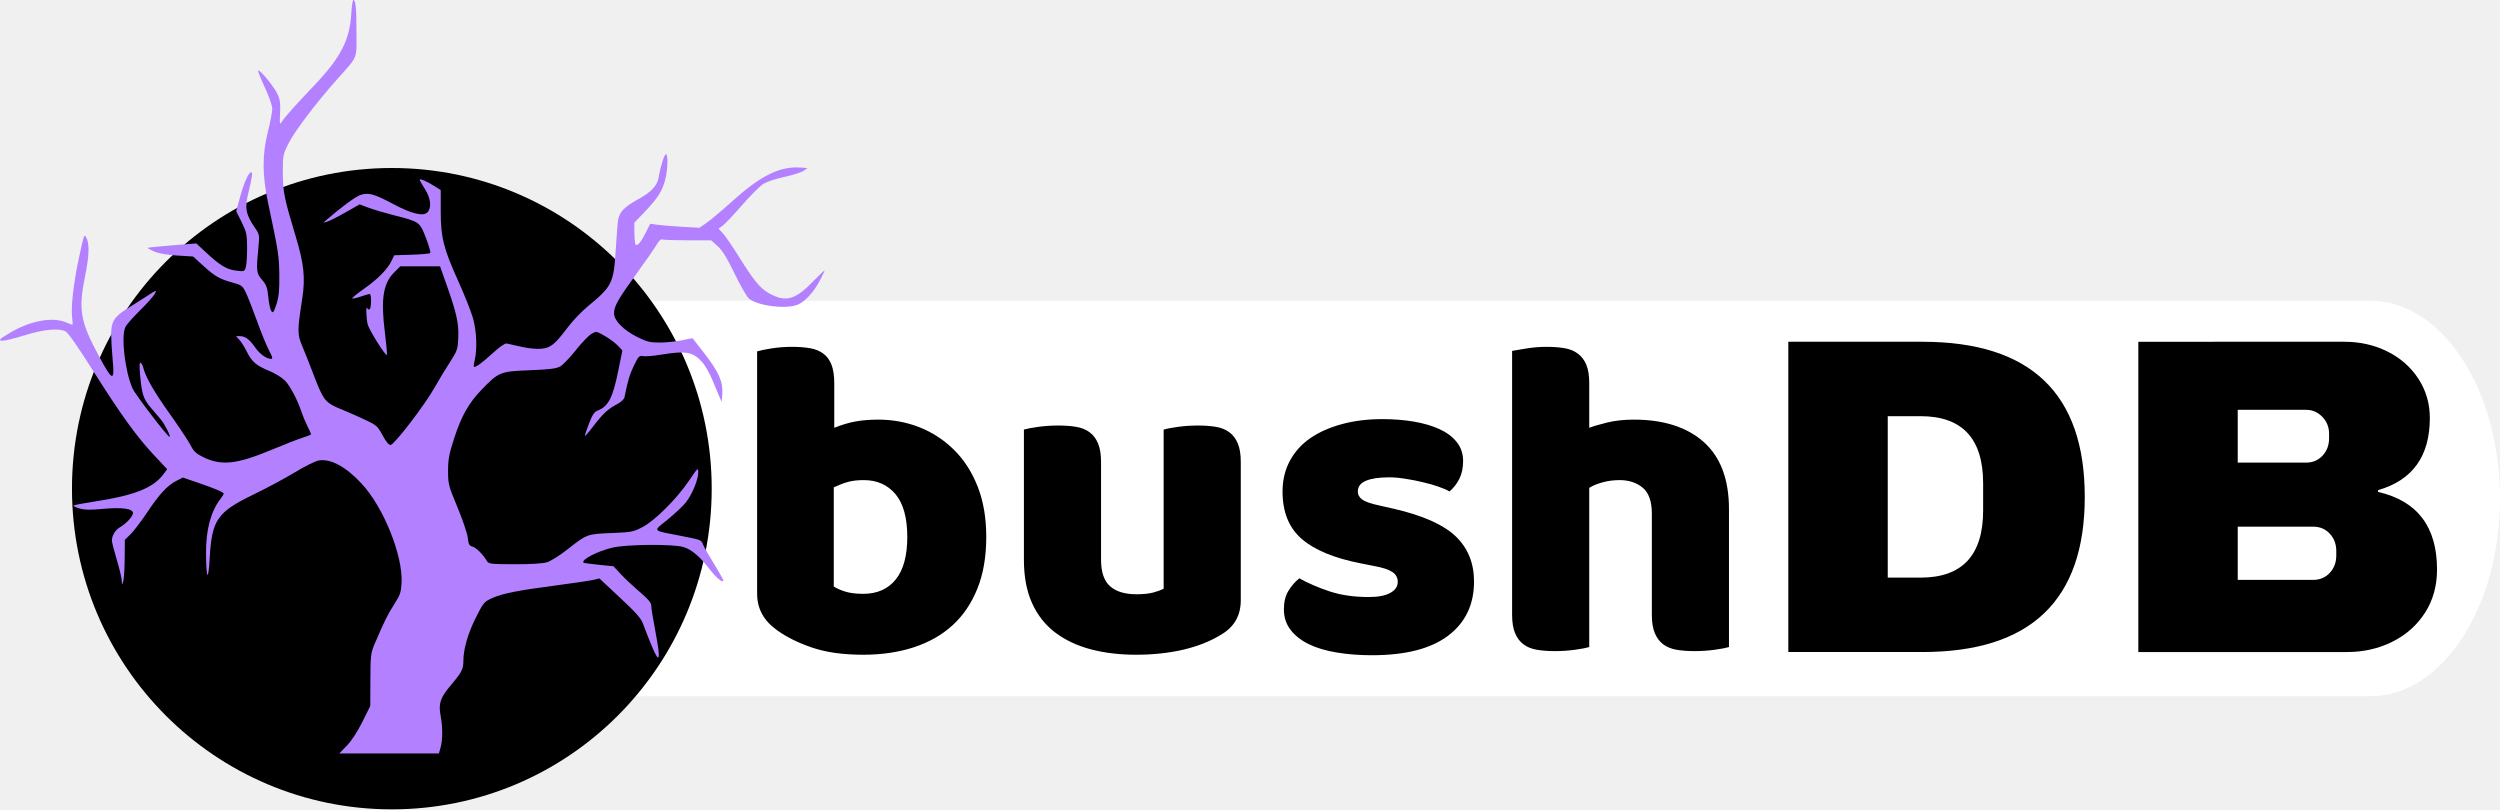
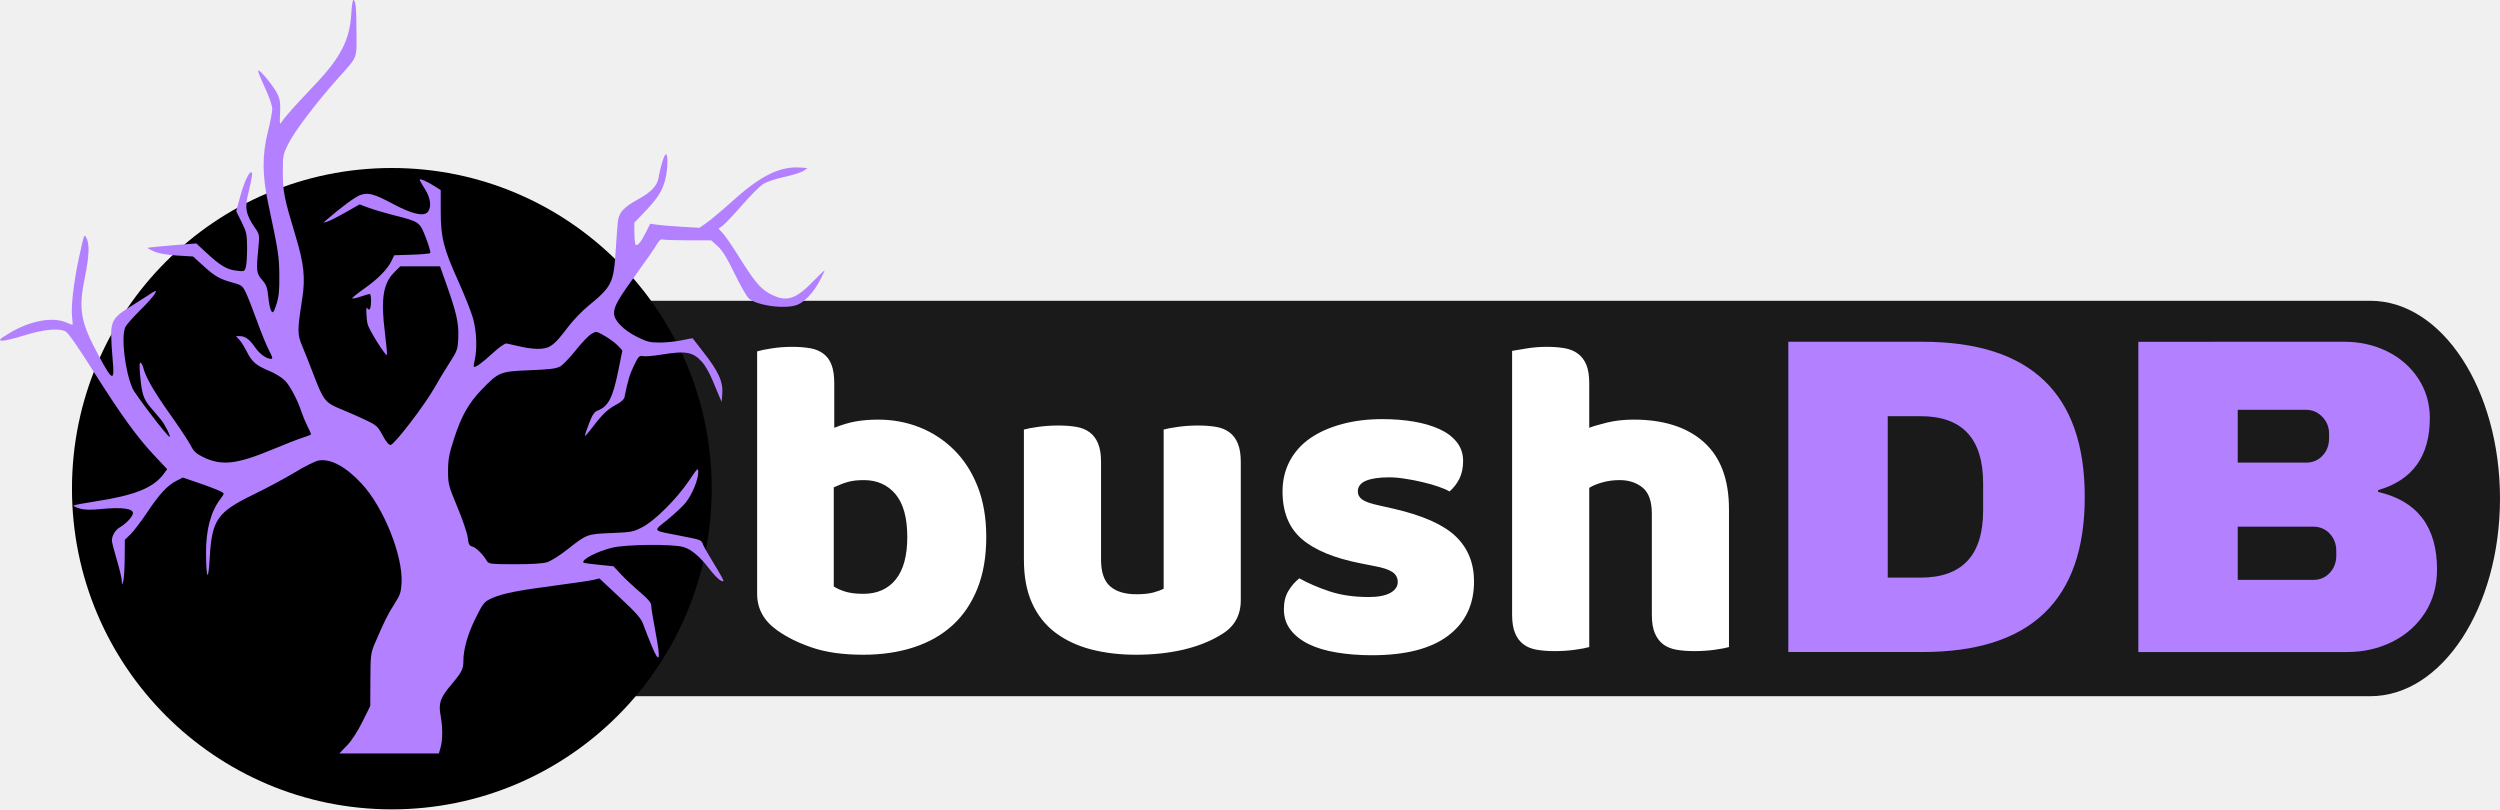
<svg xmlns="http://www.w3.org/2000/svg" width="343.112" height="111.079" version="1.1" viewBox="0 0 368.846 119.41" id="svg23">
  <defs id="defs7">
    <filter id="editing-jagged" x="0" y="0" width="1" height="1">
      <feTurbulence baseFrequency="0" result="turb" seed="1" id="feTurbulence2" />
      <feDisplacementMap in="SourceGraphic" in2="turb" id="feDisplacementMap4" scale="0" xChannelSelector="A" yChannelSelector="A" />
    </filter>
  </defs>
  <g id="g1577" transform="translate(-126.1745,-7.252486)">
    <g id="g970" transform="translate(36)" style="stroke:none" />
  </g>
  <g id="g1084" transform="matrix(1.31999,0,0,1.323332,-150.9955,-25.45632)">
    <g id="g6">
      <g id="g7">
        <g id="g8">
-           <g id="g9">
-             <rect x="130.28" y="52.772" width="263.542" height="44.083" rx="14.484" ry="22.042" stroke-width="0.79" id="rect9" style="fill:#ffffff;stroke:none;stroke-width:1.312;stroke-dasharray:none" />
-             <circle style="fill:#000000;stroke:none;stroke-width:1.496;stroke-linejoin:round;stroke-dasharray:none" id="path1024" cx="158.188" cy="73.719" r="35.752" />
-             <g id="g1079" transform="translate(84.6976)">
-               <path d="m 68.471,102.36 c 0.522,-0.542 1.196,-1.575 1.732,-2.654 l 0.877,-1.767 0.012,-2.914 c 0.011,-2.711 0.045,-2.989 0.477,-4 1.059,-2.476 1.476,-3.317 2.19,-4.421 0.65,-1.005 0.761,-1.323 0.819,-2.354 0.171,-3.036 -1.989,-8.42 -4.443,-11.07 -1.761,-1.903 -3.475,-2.831 -4.809,-2.606 -0.376,0.063 -1.557,0.646 -2.625,1.295 -1.068,0.649 -3.166,1.772 -4.662,2.496 -4.076,1.972 -4.663,2.82 -4.907,7.09 -0.157,2.733 -0.386,2.415 -0.409,-0.569 -0.02,-2.555 0.54,-4.657 1.603,-6.008 0.203,-0.258 0.368,-0.53 0.368,-0.605 0,-0.162 -0.972,-0.57 -3.051,-1.279 l -1.512,-0.516 -0.714,0.364 c -1.022,0.521 -1.893,1.458 -3.279,3.528 -0.668,0.997 -1.501,2.091 -1.852,2.431 l -0.637,0.618 -0.018,2.092 c -0.01,1.151 -0.083,2.296 -0.163,2.544 -0.142,0.445 -0.145,0.443 -0.165,-0.091 -0.011,-0.299 -0.264,-1.351 -0.561,-2.338 -0.298,-0.987 -0.541,-1.941 -0.541,-2.119 0,-0.554 0.372,-1.174 0.885,-1.477 0.74,-0.437 1.468,-1.226 1.468,-1.59 0,-0.5 -1.233,-0.669 -3.388,-0.466 -1.382,0.131 -2.038,0.118 -2.598,-0.049 -0.412,-0.123 -0.702,-0.271 -0.645,-0.328 0.057,-0.057 1.101,-0.256 2.32,-0.441 4.497,-0.686 6.588,-1.517 7.743,-3.079 l 0.393,-0.532 -1.402,-1.486 c -1.962,-2.08 -3.715,-4.497 -6.859,-9.458 -1.785,-2.816 -2.86,-4.341 -3.135,-4.448 -0.883,-0.343 -2.504,-0.174 -4.586,0.479 -1.126,0.353 -2.252,0.618 -2.503,0.588 -0.391,-0.046 -0.27,-0.166 0.849,-0.84 2.281,-1.374 4.779,-1.851 6.324,-1.205 0.357,0.149 0.684,0.272 0.725,0.272 0.041,0 0.023,-0.387 -0.04,-0.861 -0.145,-1.093 0.176,-3.884 0.756,-6.562 0.573,-2.65 0.587,-2.69 0.792,-2.357 0.416,0.673 0.386,1.996 -0.097,4.359 -0.77,3.766 -0.544,5.047 1.587,8.989 1.504,2.781 1.737,2.821 1.49,0.252 -0.082,-0.856 -0.154,-2.085 -0.161,-2.733 -0.014,-1.434 0.344,-2.003 1.837,-2.916 0.552,-0.338 1.521,-0.952 2.152,-1.364 1.081,-0.706 1.134,-0.722 0.896,-0.272 -0.139,0.263 -0.876,1.089 -1.637,1.836 -0.761,0.747 -1.501,1.578 -1.643,1.847 -0.525,0.993 -0.077,4.93 0.781,6.871 0.301,0.681 3.92,5.404 4.14,5.404 0.181,0 -0.531,-1.409 -0.978,-1.936 -0.27,-0.318 -0.804,-0.947 -1.187,-1.399 -0.764,-0.899 -0.943,-1.473 -1.131,-3.617 -0.084,-0.966 -0.064,-1.392 0.062,-1.314 0.103,0.063 0.239,0.322 0.302,0.575 0.262,1.044 1.185,2.645 2.965,5.14 1.036,1.453 2.078,3.022 2.314,3.486 0.344,0.674 0.625,0.94 1.397,1.317 2.055,1.005 3.744,0.822 7.734,-0.837 1.444,-0.601 3.012,-1.209 3.485,-1.351 0.473,-0.142 0.86,-0.299 0.86,-0.348 0,-0.049 -0.193,-0.474 -0.428,-0.944 -0.235,-0.47 -0.532,-1.18 -0.66,-1.578 -0.405,-1.265 -1.255,-2.869 -1.84,-3.472 -0.311,-0.321 -1.103,-0.806 -1.761,-1.078 -1.474,-0.61 -1.92,-0.993 -2.501,-2.149 -0.25,-0.498 -0.623,-1.089 -0.828,-1.313 l -0.374,-0.407 h 0.444 c 0.59,0 1.071,0.358 1.701,1.266 0.509,0.734 1.26,1.268 1.785,1.268 0.199,0 0.14,-0.231 -0.244,-0.951 -0.279,-0.523 -0.883,-1.994 -1.342,-3.269 -0.459,-1.275 -1.017,-2.696 -1.24,-3.156 -0.379,-0.781 -0.48,-0.858 -1.492,-1.133 -1.459,-0.397 -1.974,-0.693 -3.292,-1.889 l -1.119,-1.016 -1.778,-0.108 c -1.128,-0.069 -2.069,-0.233 -2.575,-0.451 -0.439,-0.188 -0.764,-0.373 -0.724,-0.409 0.04,-0.037 1.28,-0.162 2.754,-0.279 l 2.681,-0.213 1.103,1.021 c 1.562,1.446 2.303,1.89 3.365,2.016 0.901,0.107 0.928,0.096 1.07,-0.413 0.08,-0.287 0.143,-1.255 0.139,-2.151 -0.006,-1.477 -0.063,-1.743 -0.61,-2.845 l -0.604,-1.216 0.404,-1.5 c 0.433,-1.609 0.987,-2.858 1.268,-2.858 0.186,0 0.11,0.578 -0.29,2.199 -0.457,1.85 -0.338,2.482 0.765,4.088 0.447,0.65 0.463,0.755 0.329,2.132 -0.253,2.604 -0.223,2.867 0.411,3.588 0.483,0.55 0.592,0.851 0.698,1.924 0.069,0.699 0.223,1.405 0.342,1.568 0.185,0.253 0.268,0.139 0.565,-0.766 0.273,-0.834 0.343,-1.531 0.324,-3.236 -0.024,-2.154 -0.099,-2.633 -1.253,-8.057 -0.665,-3.123 -0.67,-5.396 -0.019,-7.967 0.265,-1.046 0.481,-2.181 0.482,-2.523 1.35e-4,-0.361 -0.35,-1.372 -0.835,-2.409 -0.459,-0.983 -0.796,-1.826 -0.747,-1.874 0.159,-0.159 1.726,1.726 2.131,2.562 0.327,0.676 0.384,1.056 0.327,2.188 -0.065,1.28 -0.051,1.342 0.206,0.944 0.346,-0.536 1.421,-1.734 3.627,-4.047 2.918,-3.059 3.946,-5.036 4.119,-7.921 0.052,-0.871 0.156,-1.584 0.23,-1.584 0.267,0 0.353,0.861 0.356,3.562 0.003,3.133 0.225,2.595 -2.194,5.31 -2.312,2.594 -4.682,5.708 -5.36,7.043 -0.668,1.316 -0.681,1.383 -0.677,3.351 0.005,2.118 0.149,2.827 1.448,7.124 0.917,3.035 1.079,4.597 0.717,6.924 -0.552,3.547 -0.552,3.955 5.4e-4,5.26 0.272,0.642 0.774,1.901 1.115,2.797 1.29,3.385 1.387,3.507 3.437,4.337 0.684,0.277 1.83,0.782 2.548,1.122 1.205,0.571 1.35,0.702 1.881,1.699 0.372,0.699 0.689,1.08 0.898,1.08 0.395,0 3.857,-4.504 4.907,-6.385 0.402,-0.72 1.151,-1.956 1.664,-2.747 0.883,-1.361 0.936,-1.51 0.994,-2.806 0.072,-1.587 -0.186,-2.765 -1.282,-5.85 l -0.756,-2.127 h -4.452 l -0.683,0.683 c -1.224,1.224 -1.497,2.962 -1.037,6.618 0.172,1.372 0.275,2.533 0.228,2.58 -0.14,0.14 -1.943,-2.715 -2.133,-3.38 -0.177,-0.618 -0.227,-2.263 -0.056,-1.838 0.05,0.125 0.166,0.181 0.257,0.125 0.206,-0.127 0.221,-1.71 0.017,-1.71 -0.082,0 -0.534,0.131 -1.006,0.292 -0.471,0.161 -0.897,0.252 -0.946,0.202 -0.049,-0.049 0.546,-0.535 1.322,-1.079 1.55,-1.086 2.626,-2.178 3.075,-3.119 l 0.291,-0.61 1.951,-0.061 c 1.073,-0.033 2.007,-0.117 2.076,-0.186 0.069,-0.069 -0.149,-0.829 -0.483,-1.688 -0.701,-1.801 -0.693,-1.796 -3.638,-2.542 -0.978,-0.248 -2.228,-0.619 -2.777,-0.824 l -0.998,-0.374 -1.576,0.895 c -0.867,0.492 -1.78,0.953 -2.029,1.023 l -0.453,0.128 0.379,-0.328 c 1.64,-1.42 3.236,-2.591 3.776,-2.769 0.895,-0.295 1.538,-0.117 3.672,1.019 2.101,1.118 3.406,1.415 3.852,0.877 0.447,-0.539 0.318,-1.56 -0.323,-2.559 -0.321,-0.501 -0.584,-0.963 -0.584,-1.026 0,-0.173 0.793,0.162 1.621,0.685 l 0.733,0.463 V 42.747 c 0,2.967 0.301,4.165 1.973,7.86 0.704,1.555 1.444,3.421 1.645,4.147 0.389,1.405 0.471,3.37 0.19,4.58 -0.092,0.396 -0.137,0.748 -0.102,0.784 0.141,0.141 0.907,-0.407 2.099,-1.502 0.77,-0.707 1.372,-1.122 1.569,-1.083 0.176,0.035 0.915,0.201 1.643,0.368 0.763,0.175 1.706,0.268 2.226,0.218 1.057,-0.102 1.503,-0.464 2.989,-2.427 0.538,-0.711 1.528,-1.744 2.199,-2.295 2.733,-2.243 2.898,-2.575 3.132,-6.344 0.094,-1.508 0.213,-2.998 0.266,-3.312 0.144,-0.864 0.708,-1.447 2.18,-2.255 1.546,-0.848 2.191,-1.528 2.349,-2.476 0.202,-1.211 0.632,-2.575 0.812,-2.575 0.259,0 0.21,1.757 -0.08,2.847 -0.337,1.265 -0.853,2.072 -2.269,3.551 l -1.186,1.238 0.013,1.159 c 0.008,0.637 0.066,1.212 0.131,1.277 0.202,0.202 0.585,-0.245 1.123,-1.307 l 0.516,-1.02 0.738,0.109 c 0.406,0.06 1.643,0.162 2.749,0.227 l 2.011,0.118 0.795,-0.549 c 0.437,-0.302 1.814,-1.459 3.058,-2.571 3.061,-2.735 5.188,-3.76 7.459,-3.597 l 0.779,0.056 -0.466,0.317 c -0.257,0.174 -1.231,0.48 -2.166,0.68 -0.992,0.212 -1.979,0.548 -2.372,0.808 -0.37,0.245 -1.449,1.332 -2.398,2.415 -0.949,1.084 -1.912,2.097 -2.141,2.251 l -0.416,0.281 0.484,0.516 c 0.266,0.284 1.07,1.453 1.786,2.599 1.65,2.639 2.361,3.51 3.309,4.055 1.863,1.071 2.939,0.812 4.877,-1.172 0.772,-0.79 1.403,-1.387 1.403,-1.325 0,0.062 -0.255,0.59 -0.566,1.174 -0.676,1.268 -1.624,2.288 -2.445,2.631 -1.302,0.544 -4.572,0.12 -5.475,-0.71 -0.238,-0.219 -0.951,-1.468 -1.584,-2.774 -0.832,-1.719 -1.352,-2.557 -1.878,-3.033 l -0.727,-0.657 h -2.61 c -1.436,0 -2.722,-0.043 -2.86,-0.096 -0.156,-0.06 -0.395,0.162 -0.636,0.588 -0.212,0.376 -1.21,1.816 -2.218,3.199 -2.071,2.842 -2.538,3.661 -2.538,4.448 0,0.795 1.049,1.865 2.577,2.629 1.106,0.554 1.443,0.636 2.562,0.631 0.709,-0.004 1.817,-0.12 2.463,-0.258 0.646,-0.139 1.179,-0.238 1.184,-0.22 0.006,0.018 0.46,0.602 1.012,1.299 1.938,2.448 2.433,3.546 2.293,5.081 l -0.065,0.713 -0.223,-0.519 c -0.123,-0.285 -0.478,-1.132 -0.79,-1.88 -0.312,-0.749 -0.811,-1.64 -1.11,-1.98 -1.054,-1.201 -1.827,-1.348 -4.653,-0.885 -0.846,0.139 -1.748,0.212 -2.005,0.163 -0.421,-0.081 -0.519,0.021 -1.02,1.057 -0.482,0.996 -0.674,1.638 -1.058,3.527 -0.047,0.232 -0.39,0.549 -0.85,0.786 -0.983,0.507 -1.592,1.076 -2.693,2.519 -0.486,0.637 -0.884,1.087 -0.884,1 0,-0.087 0.213,-0.716 0.473,-1.397 0.363,-0.949 0.584,-1.281 0.95,-1.42 1.196,-0.455 1.701,-1.423 2.311,-4.437 l 0.461,-2.275 -0.513,-0.536 c -0.282,-0.295 -0.94,-0.781 -1.461,-1.079 -0.943,-0.54 -0.951,-0.541 -1.505,-0.214 -0.307,0.181 -1.093,1.005 -1.748,1.831 -0.655,0.826 -1.444,1.638 -1.754,1.804 -0.426,0.228 -1.255,0.328 -3.397,0.408 -3.27,0.123 -3.459,0.199 -5.356,2.167 -1.451,1.505 -2.257,2.926 -3.061,5.396 -0.579,1.779 -0.69,2.367 -0.69,3.659 3.58e-4,1.465 0.051,1.66 1.047,4.042 0.576,1.377 1.094,2.906 1.152,3.398 0.088,0.744 0.177,0.912 0.531,1.001 0.406,0.102 1.202,0.896 1.622,1.619 0.179,0.309 0.457,0.34 3.078,0.345 1.83,0.004 3.158,-0.078 3.64,-0.225 0.417,-0.127 1.436,-0.765 2.263,-1.419 2.166,-1.712 2.219,-1.732 4.934,-1.834 2.204,-0.084 2.438,-0.128 3.451,-0.653 1.391,-0.722 3.831,-3.147 5.209,-5.177 1.005,-1.48 1.038,-1.509 1.033,-0.905 -0.006,0.826 -0.697,2.474 -1.408,3.355 -0.314,0.39 -1.221,1.238 -2.016,1.885 -1.669,1.36 -1.831,1.168 1.527,1.821 2.262,0.44 2.233,0.429 2.437,0.965 0.083,0.219 0.647,1.203 1.254,2.188 0.606,0.984 1.07,1.823 1.03,1.863 -0.175,0.175 -0.828,-0.376 -1.542,-1.302 -1.1,-1.426 -2.043,-2.222 -2.942,-2.483 -1.203,-0.35 -6.454,-0.296 -7.978,0.081 -1.706,0.422 -3.489,1.358 -3.179,1.668 0.038,0.038 0.806,0.143 1.706,0.233 l 1.637,0.164 0.832,0.89 c 0.458,0.489 1.407,1.377 2.11,1.973 0.95,0.805 1.279,1.199 1.281,1.536 9.4e-4,0.249 0.217,1.57 0.478,2.935 0.602,3.142 0.464,3.677 -0.408,1.585 -0.352,-0.843 -0.776,-1.921 -0.944,-2.395 -0.251,-0.711 -0.709,-1.24 -2.611,-3.013 l -2.307,-2.151 -0.678,0.16 c -0.373,0.088 -2.266,0.368 -4.208,0.622 -4.165,0.545 -5.859,0.875 -7.005,1.366 -1,0.429 -1.097,0.546 -2.044,2.476 -0.795,1.62 -1.265,3.301 -1.269,4.537 -0.003,0.961 -0.162,1.274 -1.37,2.701 -1.217,1.437 -1.43,2.056 -1.178,3.422 0.243,1.314 0.244,2.68 0.001,3.552 l -0.189,0.679 H 67.616 l 0.855,-0.887 z" fill="#9955ff" stroke="#000" stroke-width="1.139" id="path21" style="fill:#b380ff;stroke:none;stroke-width:0;stroke-dasharray:none" />
+           <g id="g10">
+             <rect x="130.28" y="52.772" width="263.542" height="44.083" rx="14.484" ry="22.042" stroke-width="0.79" id="rect9" style="fill:#1a1a1a;stroke:none;stroke-width:1.312;stroke-dasharray:none" />
+             <g id="g9">
+               <circle style="fill:#000000;stroke:none;stroke-width:1.496;stroke-linejoin:round;stroke-dasharray:none" id="path1024" cx="158.188" cy="73.719" r="35.752" />
+               <g id="g1079" transform="translate(84.6976)">
+                 <path d="m 68.471,102.36 c 0.522,-0.542 1.196,-1.575 1.732,-2.654 l 0.877,-1.767 0.012,-2.914 c 0.011,-2.711 0.045,-2.989 0.477,-4 1.059,-2.476 1.476,-3.317 2.19,-4.421 0.65,-1.005 0.761,-1.323 0.819,-2.354 0.171,-3.036 -1.989,-8.42 -4.443,-11.07 -1.761,-1.903 -3.475,-2.831 -4.809,-2.606 -0.376,0.063 -1.557,0.646 -2.625,1.295 -1.068,0.649 -3.166,1.772 -4.662,2.496 -4.076,1.972 -4.663,2.82 -4.907,7.09 -0.157,2.733 -0.386,2.415 -0.409,-0.569 -0.02,-2.555 0.54,-4.657 1.603,-6.008 0.203,-0.258 0.368,-0.53 0.368,-0.605 0,-0.162 -0.972,-0.57 -3.051,-1.279 l -1.512,-0.516 -0.714,0.364 c -1.022,0.521 -1.893,1.458 -3.279,3.528 -0.668,0.997 -1.501,2.091 -1.852,2.431 l -0.637,0.618 -0.018,2.092 c -0.01,1.151 -0.083,2.296 -0.163,2.544 -0.142,0.445 -0.145,0.443 -0.165,-0.091 -0.011,-0.299 -0.264,-1.351 -0.561,-2.338 -0.298,-0.987 -0.541,-1.941 -0.541,-2.119 0,-0.554 0.372,-1.174 0.885,-1.477 0.74,-0.437 1.468,-1.226 1.468,-1.59 0,-0.5 -1.233,-0.669 -3.388,-0.466 -1.382,0.131 -2.038,0.118 -2.598,-0.049 -0.412,-0.123 -0.702,-0.271 -0.645,-0.328 0.057,-0.057 1.101,-0.256 2.32,-0.441 4.497,-0.686 6.588,-1.517 7.743,-3.079 l 0.393,-0.532 -1.402,-1.486 c -1.962,-2.08 -3.715,-4.497 -6.859,-9.458 -1.785,-2.816 -2.86,-4.341 -3.135,-4.448 -0.883,-0.343 -2.504,-0.174 -4.586,0.479 -1.126,0.353 -2.252,0.618 -2.503,0.588 -0.391,-0.046 -0.27,-0.166 0.849,-0.84 2.281,-1.374 4.779,-1.851 6.324,-1.205 0.357,0.149 0.684,0.272 0.725,0.272 0.041,0 0.023,-0.387 -0.04,-0.861 -0.145,-1.093 0.176,-3.884 0.756,-6.562 0.573,-2.65 0.587,-2.69 0.792,-2.357 0.416,0.673 0.386,1.996 -0.097,4.359 -0.77,3.766 -0.544,5.047 1.587,8.989 1.504,2.781 1.737,2.821 1.49,0.252 -0.082,-0.856 -0.154,-2.085 -0.161,-2.733 -0.014,-1.434 0.344,-2.003 1.837,-2.916 0.552,-0.338 1.521,-0.952 2.152,-1.364 1.081,-0.706 1.134,-0.722 0.896,-0.272 -0.139,0.263 -0.876,1.089 -1.637,1.836 -0.761,0.747 -1.501,1.578 -1.643,1.847 -0.525,0.993 -0.077,4.93 0.781,6.871 0.301,0.681 3.92,5.404 4.14,5.404 0.181,0 -0.531,-1.409 -0.978,-1.936 -0.27,-0.318 -0.804,-0.947 -1.187,-1.399 -0.764,-0.899 -0.943,-1.473 -1.131,-3.617 -0.084,-0.966 -0.064,-1.392 0.062,-1.314 0.103,0.063 0.239,0.322 0.302,0.575 0.262,1.044 1.185,2.645 2.965,5.14 1.036,1.453 2.078,3.022 2.314,3.486 0.344,0.674 0.625,0.94 1.397,1.317 2.055,1.005 3.744,0.822 7.734,-0.837 1.444,-0.601 3.012,-1.209 3.485,-1.351 0.473,-0.142 0.86,-0.299 0.86,-0.348 0,-0.049 -0.193,-0.474 -0.428,-0.944 -0.235,-0.47 -0.532,-1.18 -0.66,-1.578 -0.405,-1.265 -1.255,-2.869 -1.84,-3.472 -0.311,-0.321 -1.103,-0.806 -1.761,-1.078 -1.474,-0.61 -1.92,-0.993 -2.501,-2.149 -0.25,-0.498 -0.623,-1.089 -0.828,-1.313 l -0.374,-0.407 h 0.444 c 0.59,0 1.071,0.358 1.701,1.266 0.509,0.734 1.26,1.268 1.785,1.268 0.199,0 0.14,-0.231 -0.244,-0.951 -0.279,-0.523 -0.883,-1.994 -1.342,-3.269 -0.459,-1.275 -1.017,-2.696 -1.24,-3.156 -0.379,-0.781 -0.48,-0.858 -1.492,-1.133 -1.459,-0.397 -1.974,-0.693 -3.292,-1.889 l -1.119,-1.016 -1.778,-0.108 c -1.128,-0.069 -2.069,-0.233 -2.575,-0.451 -0.439,-0.188 -0.764,-0.373 -0.724,-0.409 0.04,-0.037 1.28,-0.162 2.754,-0.279 l 2.681,-0.213 1.103,1.021 c 1.562,1.446 2.303,1.89 3.365,2.016 0.901,0.107 0.928,0.096 1.07,-0.413 0.08,-0.287 0.143,-1.255 0.139,-2.151 -0.006,-1.477 -0.063,-1.743 -0.61,-2.845 l -0.604,-1.216 0.404,-1.5 c 0.433,-1.609 0.987,-2.858 1.268,-2.858 0.186,0 0.11,0.578 -0.29,2.199 -0.457,1.85 -0.338,2.482 0.765,4.088 0.447,0.65 0.463,0.755 0.329,2.132 -0.253,2.604 -0.223,2.867 0.411,3.588 0.483,0.55 0.592,0.851 0.698,1.924 0.069,0.699 0.223,1.405 0.342,1.568 0.185,0.253 0.268,0.139 0.565,-0.766 0.273,-0.834 0.343,-1.531 0.324,-3.236 -0.024,-2.154 -0.099,-2.633 -1.253,-8.057 -0.665,-3.123 -0.67,-5.396 -0.019,-7.967 0.265,-1.046 0.481,-2.181 0.482,-2.523 1.35e-4,-0.361 -0.35,-1.372 -0.835,-2.409 -0.459,-0.983 -0.796,-1.826 -0.747,-1.874 0.159,-0.159 1.726,1.726 2.131,2.562 0.327,0.676 0.384,1.056 0.327,2.188 -0.065,1.28 -0.051,1.342 0.206,0.944 0.346,-0.536 1.421,-1.734 3.627,-4.047 2.918,-3.059 3.946,-5.036 4.119,-7.921 0.052,-0.871 0.156,-1.584 0.23,-1.584 0.267,0 0.353,0.861 0.356,3.562 0.003,3.133 0.225,2.595 -2.194,5.31 -2.312,2.594 -4.682,5.708 -5.36,7.043 -0.668,1.316 -0.681,1.383 -0.677,3.351 0.005,2.118 0.149,2.827 1.448,7.124 0.917,3.035 1.079,4.597 0.717,6.924 -0.552,3.547 -0.552,3.955 5.4e-4,5.26 0.272,0.642 0.774,1.901 1.115,2.797 1.29,3.385 1.387,3.507 3.437,4.337 0.684,0.277 1.83,0.782 2.548,1.122 1.205,0.571 1.35,0.702 1.881,1.699 0.372,0.699 0.689,1.08 0.898,1.08 0.395,0 3.857,-4.504 4.907,-6.385 0.402,-0.72 1.151,-1.956 1.664,-2.747 0.883,-1.361 0.936,-1.51 0.994,-2.806 0.072,-1.587 -0.186,-2.765 -1.282,-5.85 l -0.756,-2.127 h -4.452 l -0.683,0.683 c -1.224,1.224 -1.497,2.962 -1.037,6.618 0.172,1.372 0.275,2.533 0.228,2.58 -0.14,0.14 -1.943,-2.715 -2.133,-3.38 -0.177,-0.618 -0.227,-2.263 -0.056,-1.838 0.05,0.125 0.166,0.181 0.257,0.125 0.206,-0.127 0.221,-1.71 0.017,-1.71 -0.082,0 -0.534,0.131 -1.006,0.292 -0.471,0.161 -0.897,0.252 -0.946,0.202 -0.049,-0.049 0.546,-0.535 1.322,-1.079 1.55,-1.086 2.626,-2.178 3.075,-3.119 l 0.291,-0.61 1.951,-0.061 c 1.073,-0.033 2.007,-0.117 2.076,-0.186 0.069,-0.069 -0.149,-0.829 -0.483,-1.688 -0.701,-1.801 -0.693,-1.796 -3.638,-2.542 -0.978,-0.248 -2.228,-0.619 -2.777,-0.824 l -0.998,-0.374 -1.576,0.895 c -0.867,0.492 -1.78,0.953 -2.029,1.023 l -0.453,0.128 0.379,-0.328 c 1.64,-1.42 3.236,-2.591 3.776,-2.769 0.895,-0.295 1.538,-0.117 3.672,1.019 2.101,1.118 3.406,1.415 3.852,0.877 0.447,-0.539 0.318,-1.56 -0.323,-2.559 -0.321,-0.501 -0.584,-0.963 -0.584,-1.026 0,-0.173 0.793,0.162 1.621,0.685 l 0.733,0.463 V 42.747 c 0,2.967 0.301,4.165 1.973,7.86 0.704,1.555 1.444,3.421 1.645,4.147 0.389,1.405 0.471,3.37 0.19,4.58 -0.092,0.396 -0.137,0.748 -0.102,0.784 0.141,0.141 0.907,-0.407 2.099,-1.502 0.77,-0.707 1.372,-1.122 1.569,-1.083 0.176,0.035 0.915,0.201 1.643,0.368 0.763,0.175 1.706,0.268 2.226,0.218 1.057,-0.102 1.503,-0.464 2.989,-2.427 0.538,-0.711 1.528,-1.744 2.199,-2.295 2.733,-2.243 2.898,-2.575 3.132,-6.344 0.094,-1.508 0.213,-2.998 0.266,-3.312 0.144,-0.864 0.708,-1.447 2.18,-2.255 1.546,-0.848 2.191,-1.528 2.349,-2.476 0.202,-1.211 0.632,-2.575 0.812,-2.575 0.259,0 0.21,1.757 -0.08,2.847 -0.337,1.265 -0.853,2.072 -2.269,3.551 l -1.186,1.238 0.013,1.159 c 0.008,0.637 0.066,1.212 0.131,1.277 0.202,0.202 0.585,-0.245 1.123,-1.307 l 0.516,-1.02 0.738,0.109 c 0.406,0.06 1.643,0.162 2.749,0.227 l 2.011,0.118 0.795,-0.549 c 0.437,-0.302 1.814,-1.459 3.058,-2.571 3.061,-2.735 5.188,-3.76 7.459,-3.597 l 0.779,0.056 -0.466,0.317 c -0.257,0.174 -1.231,0.48 -2.166,0.68 -0.992,0.212 -1.979,0.548 -2.372,0.808 -0.37,0.245 -1.449,1.332 -2.398,2.415 -0.949,1.084 -1.912,2.097 -2.141,2.251 l -0.416,0.281 0.484,0.516 c 0.266,0.284 1.07,1.453 1.786,2.599 1.65,2.639 2.361,3.51 3.309,4.055 1.863,1.071 2.939,0.812 4.877,-1.172 0.772,-0.79 1.403,-1.387 1.403,-1.325 0,0.062 -0.255,0.59 -0.566,1.174 -0.676,1.268 -1.624,2.288 -2.445,2.631 -1.302,0.544 -4.572,0.12 -5.475,-0.71 -0.238,-0.219 -0.951,-1.468 -1.584,-2.774 -0.832,-1.719 -1.352,-2.557 -1.878,-3.033 l -0.727,-0.657 h -2.61 c -1.436,0 -2.722,-0.043 -2.86,-0.096 -0.156,-0.06 -0.395,0.162 -0.636,0.588 -0.212,0.376 -1.21,1.816 -2.218,3.199 -2.071,2.842 -2.538,3.661 -2.538,4.448 0,0.795 1.049,1.865 2.577,2.629 1.106,0.554 1.443,0.636 2.562,0.631 0.709,-0.004 1.817,-0.12 2.463,-0.258 0.646,-0.139 1.179,-0.238 1.184,-0.22 0.006,0.018 0.46,0.602 1.012,1.299 1.938,2.448 2.433,3.546 2.293,5.081 l -0.065,0.713 -0.223,-0.519 c -0.123,-0.285 -0.478,-1.132 -0.79,-1.88 -0.312,-0.749 -0.811,-1.64 -1.11,-1.98 -1.054,-1.201 -1.827,-1.348 -4.653,-0.885 -0.846,0.139 -1.748,0.212 -2.005,0.163 -0.421,-0.081 -0.519,0.021 -1.02,1.057 -0.482,0.996 -0.674,1.638 -1.058,3.527 -0.047,0.232 -0.39,0.549 -0.85,0.786 -0.983,0.507 -1.592,1.076 -2.693,2.519 -0.486,0.637 -0.884,1.087 -0.884,1 0,-0.087 0.213,-0.716 0.473,-1.397 0.363,-0.949 0.584,-1.281 0.95,-1.42 1.196,-0.455 1.701,-1.423 2.311,-4.437 l 0.461,-2.275 -0.513,-0.536 c -0.282,-0.295 -0.94,-0.781 -1.461,-1.079 -0.943,-0.54 -0.951,-0.541 -1.505,-0.214 -0.307,0.181 -1.093,1.005 -1.748,1.831 -0.655,0.826 -1.444,1.638 -1.754,1.804 -0.426,0.228 -1.255,0.328 -3.397,0.408 -3.27,0.123 -3.459,0.199 -5.356,2.167 -1.451,1.505 -2.257,2.926 -3.061,5.396 -0.579,1.779 -0.69,2.367 -0.69,3.659 3.58e-4,1.465 0.051,1.66 1.047,4.042 0.576,1.377 1.094,2.906 1.152,3.398 0.088,0.744 0.177,0.912 0.531,1.001 0.406,0.102 1.202,0.896 1.622,1.619 0.179,0.309 0.457,0.34 3.078,0.345 1.83,0.004 3.158,-0.078 3.64,-0.225 0.417,-0.127 1.436,-0.765 2.263,-1.419 2.166,-1.712 2.219,-1.732 4.934,-1.834 2.204,-0.084 2.438,-0.128 3.451,-0.653 1.391,-0.722 3.831,-3.147 5.209,-5.177 1.005,-1.48 1.038,-1.509 1.033,-0.905 -0.006,0.826 -0.697,2.474 -1.408,3.355 -0.314,0.39 -1.221,1.238 -2.016,1.885 -1.669,1.36 -1.831,1.168 1.527,1.821 2.262,0.44 2.233,0.429 2.437,0.965 0.083,0.219 0.647,1.203 1.254,2.188 0.606,0.984 1.07,1.823 1.03,1.863 -0.175,0.175 -0.828,-0.376 -1.542,-1.302 -1.1,-1.426 -2.043,-2.222 -2.942,-2.483 -1.203,-0.35 -6.454,-0.296 -7.978,0.081 -1.706,0.422 -3.489,1.358 -3.179,1.668 0.038,0.038 0.806,0.143 1.706,0.233 l 1.637,0.164 0.832,0.89 c 0.458,0.489 1.407,1.377 2.11,1.973 0.95,0.805 1.279,1.199 1.281,1.536 9.4e-4,0.249 0.217,1.57 0.478,2.935 0.602,3.142 0.464,3.677 -0.408,1.585 -0.352,-0.843 -0.776,-1.921 -0.944,-2.395 -0.251,-0.711 -0.709,-1.24 -2.611,-3.013 l -2.307,-2.151 -0.678,0.16 c -0.373,0.088 -2.266,0.368 -4.208,0.622 -4.165,0.545 -5.859,0.875 -7.005,1.366 -1,0.429 -1.097,0.546 -2.044,2.476 -0.795,1.62 -1.265,3.301 -1.269,4.537 -0.003,0.961 -0.162,1.274 -1.37,2.701 -1.217,1.437 -1.43,2.056 -1.178,3.422 0.243,1.314 0.244,2.68 0.001,3.552 l -0.189,0.679 H 67.616 l 0.855,-0.887 z" fill="#9955ff" stroke="#000" stroke-width="1.139" id="path21" style="fill:#b380ff;stroke:none;stroke-width:0;stroke-dasharray:none" />
+               </g>
            </g>
            <g id="g202" transform="matrix(0.7581872,0,0,0.7581872,130.8462,17.75915)" style="fill:#ffffff;stroke:#000000;stroke-width:2.18;stroke-dasharray:none">
-               <g id="g5" transform="translate(-4.296565)">
-                 <path d="m 265.995,52.204 q 23.936,0 23.936,22.812 0,22.812 -23.936,22.812 H 246.228 V 52.204 Z m -5.109,10.943 V 86.886 h 4.839 q 9.223,0 9.223,-9.88 v -3.979 q 0,-9.88 -9.223,-9.88 z m 67.314,-10.943 q 3.451,0 6.331,1.425 2.886,1.425 4.581,4.01 1.689,2.585 1.689,5.772 0,8.419 -7.627,10.611 v 0.264 q 8.689,1.99 8.689,11.409 0,3.58 -1.756,6.331 -1.762,2.751 -4.808,4.28 -3.052,1.523 -6.699,1.523 H 297.828 V 52.205 Z m -15.719,10.009 v 7.762 h 10.083 q 1.461,0 2.419,-1.025 0.964,-1.032 0.964,-2.555 v -0.663 q 0,-1.461 -0.995,-2.487 -0.995,-1.032 -2.389,-1.032 z m 0,17.182 v 7.823 h 11.145 q 1.455,0 2.419,-1.025 0.964,-1.032 0.964,-2.555 v -0.663 q 0,-1.529 -0.964,-2.555 -0.964,-1.025 -2.419,-1.025 z" fill="#aa0000" stroke-width="0.614" id="path11" style="fill:#000000;stroke:none;stroke-width:2.18;stroke-dasharray:none" />
-                 <g transform="matrix(1.045165,0,0,1.045165,90.59312,97.16051)" fill="#ffffff" id="g15" style="fill:#000000;stroke:none;stroke-width:2.086;stroke-dasharray:none;stroke-opacity:1;filter:url(#editing-jagged)">
-                   <path d="m 3.46,-7.55 v -34.11 q 0.64,-0.2 2.04,-0.42 1.41,-0.22 2.88,-0.22 1.41,0 2.53,0.19 1.12,0.19 1.89,0.77 0.77,0.57 1.15,1.56 0.39,1 0.39,2.6 v 6.27 q 1.6,-0.64 3.04,-0.9 1.44,-0.25 3.16,-0.25 3.08,0 5.83,1.08 2.75,1.09 4.86,3.17 2.11,2.08 3.33,5.15 1.22,3.08 1.22,7.11 0,4.16 -1.25,7.26 -1.25,3.11 -3.49,5.15 -2.24,2.05 -5.47,3.11 -3.23,1.05 -7.14,1.05 -4.22,0 -7.17,-0.99 Q 8.32,-0.96 6.27,-2.43 3.46,-4.42 3.46,-7.55 Z m 14.97,0 q 2.95,0 4.58,-2.02 1.63,-2.01 1.63,-5.98 0,-4.03 -1.66,-6.02 -1.67,-1.98 -4.48,-1.98 -1.28,0 -2.21,0.25 -0.93,0.26 -2.02,0.77 v 13.95 q 0.71,0.45 1.7,0.74 0.99,0.29 2.46,0.29 z m 22.66,-4.8 v -18.31 q 0.64,-0.19 2.01,-0.38 1.38,-0.19 2.85,-0.19 1.41,0 2.53,0.19 1.12,0.19 1.89,0.77 0.77,0.57 1.18,1.57 0.42,0.99 0.42,2.59 v 13.76 q 0,2.62 1.28,3.74 1.28,1.12 3.71,1.12 1.47,0 2.4,-0.25 0.93,-0.26 1.44,-0.52 v -22.4 q 0.64,-0.19 2.02,-0.38 1.37,-0.19 2.84,-0.19 1.41,0 2.53,0.19 1.12,0.19 1.89,0.77 0.77,0.57 1.18,1.57 0.42,0.99 0.42,2.59 v 19.45 q 0,3.2 -2.69,4.8 -2.24,1.41 -5.34,2.15 -3.11,0.73 -6.75,0.73 -3.46,0 -6.37,-0.76 -2.91,-0.77 -5.03,-2.37 -2.11,-1.6 -3.26,-4.13 -1.15,-2.53 -1.15,-6.11 z m 63.49,3.07 q 0,4.86 -3.65,7.62 -3.65,2.75 -10.75,2.75 -2.69,0 -5,-0.39 -2.3,-0.38 -3.93,-1.18 -1.63,-0.8 -2.56,-2.02 -0.93,-1.21 -0.93,-2.88 0,-1.53 0.64,-2.59 0.64,-1.05 1.54,-1.76 1.85,1.03 4.25,1.83 2.4,0.8 5.54,0.8 1.98,0 3.04,-0.58 1.05,-0.58 1.05,-1.54 0,-0.89 -0.76,-1.4 -0.77,-0.52 -2.56,-0.84 l -1.92,-0.38 q -5.57,-1.09 -8.29,-3.42 -2.72,-2.34 -2.72,-6.69 0,-2.37 1.02,-4.29 1.03,-1.92 2.88,-3.2 1.86,-1.28 4.45,-1.98 2.59,-0.71 5.73,-0.71 2.37,0 4.45,0.35 2.08,0.36 3.61,1.06 1.54,0.7 2.43,1.82 0.9,1.12 0.9,2.66 0,1.47 -0.54,2.53 -0.55,1.05 -1.38,1.76 -0.51,-0.32 -1.54,-0.67 -1.02,-0.36 -2.24,-0.64 -1.21,-0.29 -2.46,-0.48 -1.25,-0.2 -2.27,-0.2 -2.11,0 -3.27,0.48 -1.15,0.48 -1.15,1.51 0,0.7 0.64,1.15 0.64,0.45 2.43,0.83 l 1.99,0.45 q 6.14,1.41 8.73,3.87 2.6,2.47 2.6,6.37 z m 35.96,-10.18 v 19.4 q -0.64,0.19 -2.01,0.38 -1.38,0.19 -2.85,0.19 -1.41,0 -2.53,-0.19 -1.12,-0.19 -1.89,-0.77 -0.76,-0.57 -1.18,-1.57 -0.42,-0.99 -0.42,-2.59 v -14.21 q 0,-2.62 -1.31,-3.68 -1.31,-1.05 -3.23,-1.05 -1.28,0 -2.43,0.32 -1.15,0.32 -1.86,0.77 v 22.4 q -0.64,0.19 -2.01,0.38 -1.38,0.19 -2.85,0.19 -1.41,0 -2.53,-0.19 -1.12,-0.19 -1.89,-0.77 -0.77,-0.57 -1.18,-1.57 -0.42,-0.99 -0.42,-2.59 v -37.12 q 0.71,-0.13 2.08,-0.35 1.38,-0.22 2.79,-0.22 1.4,0 2.52,0.19 1.12,0.19 1.89,0.77 0.77,0.57 1.19,1.56 0.41,1 0.41,2.6 v 6.27 q 0.83,-0.32 2.53,-0.74 1.7,-0.41 3.74,-0.41 6.34,0 9.89,3.16 3.55,3.17 3.55,9.44 z" fill="#ffffff" id="path13" style="fill:#000000;stroke:none;stroke-width:2.086;stroke-dasharray:none;stroke-opacity:1" />
+               <g id="g5" transform="translate(-4.296565)" style="fill:#ffffff">
+                 <path d="m 265.995,52.204 q 23.936,0 23.936,22.812 0,22.812 -23.936,22.812 H 246.228 V 52.204 Z m -5.109,10.943 V 86.886 h 4.839 q 9.223,0 9.223,-9.88 v -3.979 q 0,-9.88 -9.223,-9.88 z m 67.314,-10.943 q 3.451,0 6.331,1.425 2.886,1.425 4.581,4.01 1.689,2.585 1.689,5.772 0,8.419 -7.627,10.611 v 0.264 q 8.689,1.99 8.689,11.409 0,3.58 -1.756,6.331 -1.762,2.751 -4.808,4.28 -3.052,1.523 -6.699,1.523 H 297.828 V 52.205 Z m -15.719,10.009 v 7.762 h 10.083 q 1.461,0 2.419,-1.025 0.964,-1.032 0.964,-2.555 v -0.663 q 0,-1.461 -0.995,-2.487 -0.995,-1.032 -2.389,-1.032 z m 0,17.182 v 7.823 h 11.145 q 1.455,0 2.419,-1.025 0.964,-1.032 0.964,-2.555 v -0.663 q 0,-1.529 -0.964,-2.555 -0.964,-1.025 -2.419,-1.025 z" fill="#aa0000" stroke-width="0.614" id="path11" style="fill:#b380ff;stroke:none;stroke-width:2.18;stroke-dasharray:none" />
+                 <g transform="matrix(1.045165,0,0,1.045165,90.59312,97.16051)" fill="#ffffff" id="g15" style="fill:#ffffff;stroke:none;stroke-width:2.086;stroke-dasharray:none;stroke-opacity:1;filter:url(#editing-jagged)">
+                   <path d="m 3.46,-7.55 v -34.11 q 0.64,-0.2 2.04,-0.42 1.41,-0.22 2.88,-0.22 1.41,0 2.53,0.19 1.12,0.19 1.89,0.77 0.77,0.57 1.15,1.56 0.39,1 0.39,2.6 v 6.27 q 1.6,-0.64 3.04,-0.9 1.44,-0.25 3.16,-0.25 3.08,0 5.83,1.08 2.75,1.09 4.86,3.17 2.11,2.08 3.33,5.15 1.22,3.08 1.22,7.11 0,4.16 -1.25,7.26 -1.25,3.11 -3.49,5.15 -2.24,2.05 -5.47,3.11 -3.23,1.05 -7.14,1.05 -4.22,0 -7.17,-0.99 Q 8.32,-0.96 6.27,-2.43 3.46,-4.42 3.46,-7.55 Z m 14.97,0 q 2.95,0 4.58,-2.02 1.63,-2.01 1.63,-5.98 0,-4.03 -1.66,-6.02 -1.67,-1.98 -4.48,-1.98 -1.28,0 -2.21,0.25 -0.93,0.26 -2.02,0.77 v 13.95 q 0.71,0.45 1.7,0.74 0.99,0.29 2.46,0.29 z m 22.66,-4.8 v -18.31 q 0.64,-0.19 2.01,-0.38 1.38,-0.19 2.85,-0.19 1.41,0 2.53,0.19 1.12,0.19 1.89,0.77 0.77,0.57 1.18,1.57 0.42,0.99 0.42,2.59 v 13.76 q 0,2.62 1.28,3.74 1.28,1.12 3.71,1.12 1.47,0 2.4,-0.25 0.93,-0.26 1.44,-0.52 v -22.4 q 0.64,-0.19 2.02,-0.38 1.37,-0.19 2.84,-0.19 1.41,0 2.53,0.19 1.12,0.19 1.89,0.77 0.77,0.57 1.18,1.57 0.42,0.99 0.42,2.59 v 19.45 q 0,3.2 -2.69,4.8 -2.24,1.41 -5.34,2.15 -3.11,0.73 -6.75,0.73 -3.46,0 -6.37,-0.76 -2.91,-0.77 -5.03,-2.37 -2.11,-1.6 -3.26,-4.13 -1.15,-2.53 -1.15,-6.11 z m 63.49,3.07 q 0,4.86 -3.65,7.62 -3.65,2.75 -10.75,2.75 -2.69,0 -5,-0.39 -2.3,-0.38 -3.93,-1.18 -1.63,-0.8 -2.56,-2.02 -0.93,-1.21 -0.93,-2.88 0,-1.53 0.64,-2.59 0.64,-1.05 1.54,-1.76 1.85,1.03 4.25,1.83 2.4,0.8 5.54,0.8 1.98,0 3.04,-0.58 1.05,-0.58 1.05,-1.54 0,-0.89 -0.76,-1.4 -0.77,-0.52 -2.56,-0.84 l -1.92,-0.38 q -5.57,-1.09 -8.29,-3.42 -2.72,-2.34 -2.72,-6.69 0,-2.37 1.02,-4.29 1.03,-1.92 2.88,-3.2 1.86,-1.28 4.45,-1.98 2.59,-0.71 5.73,-0.71 2.37,0 4.45,0.35 2.08,0.36 3.61,1.06 1.54,0.7 2.43,1.82 0.9,1.12 0.9,2.66 0,1.47 -0.54,2.53 -0.55,1.05 -1.38,1.76 -0.51,-0.32 -1.54,-0.67 -1.02,-0.36 -2.24,-0.64 -1.21,-0.29 -2.46,-0.48 -1.25,-0.2 -2.27,-0.2 -2.11,0 -3.27,0.48 -1.15,0.48 -1.15,1.51 0,0.7 0.64,1.15 0.64,0.45 2.43,0.83 l 1.99,0.45 q 6.14,1.41 8.73,3.87 2.6,2.47 2.6,6.37 z m 35.96,-10.18 v 19.4 q -0.64,0.19 -2.01,0.38 -1.38,0.19 -2.85,0.19 -1.41,0 -2.53,-0.19 -1.12,-0.19 -1.89,-0.77 -0.76,-0.57 -1.18,-1.57 -0.42,-0.99 -0.42,-2.59 v -14.21 q 0,-2.62 -1.31,-3.68 -1.31,-1.05 -3.23,-1.05 -1.28,0 -2.43,0.32 -1.15,0.32 -1.86,0.77 v 22.4 q -0.64,0.19 -2.01,0.38 -1.38,0.19 -2.85,0.19 -1.41,0 -2.53,-0.19 -1.12,-0.19 -1.89,-0.77 -0.77,-0.57 -1.18,-1.57 -0.42,-0.99 -0.42,-2.59 v -37.12 q 0.71,-0.13 2.08,-0.35 1.38,-0.22 2.79,-0.22 1.4,0 2.52,0.19 1.12,0.19 1.89,0.77 0.77,0.57 1.19,1.56 0.41,1 0.41,2.6 v 6.27 q 0.83,-0.32 2.53,-0.74 1.7,-0.41 3.74,-0.41 6.34,0 9.89,3.16 3.55,3.17 3.55,9.44 z" fill="#ffffff" id="path13" style="fill:#ffffff;stroke:none;stroke-width:2.086;stroke-dasharray:none;stroke-opacity:1" />
                </g>
              </g>
            </g>
          </g>
        </g>
      </g>
    </g>
  </g>
</svg>
